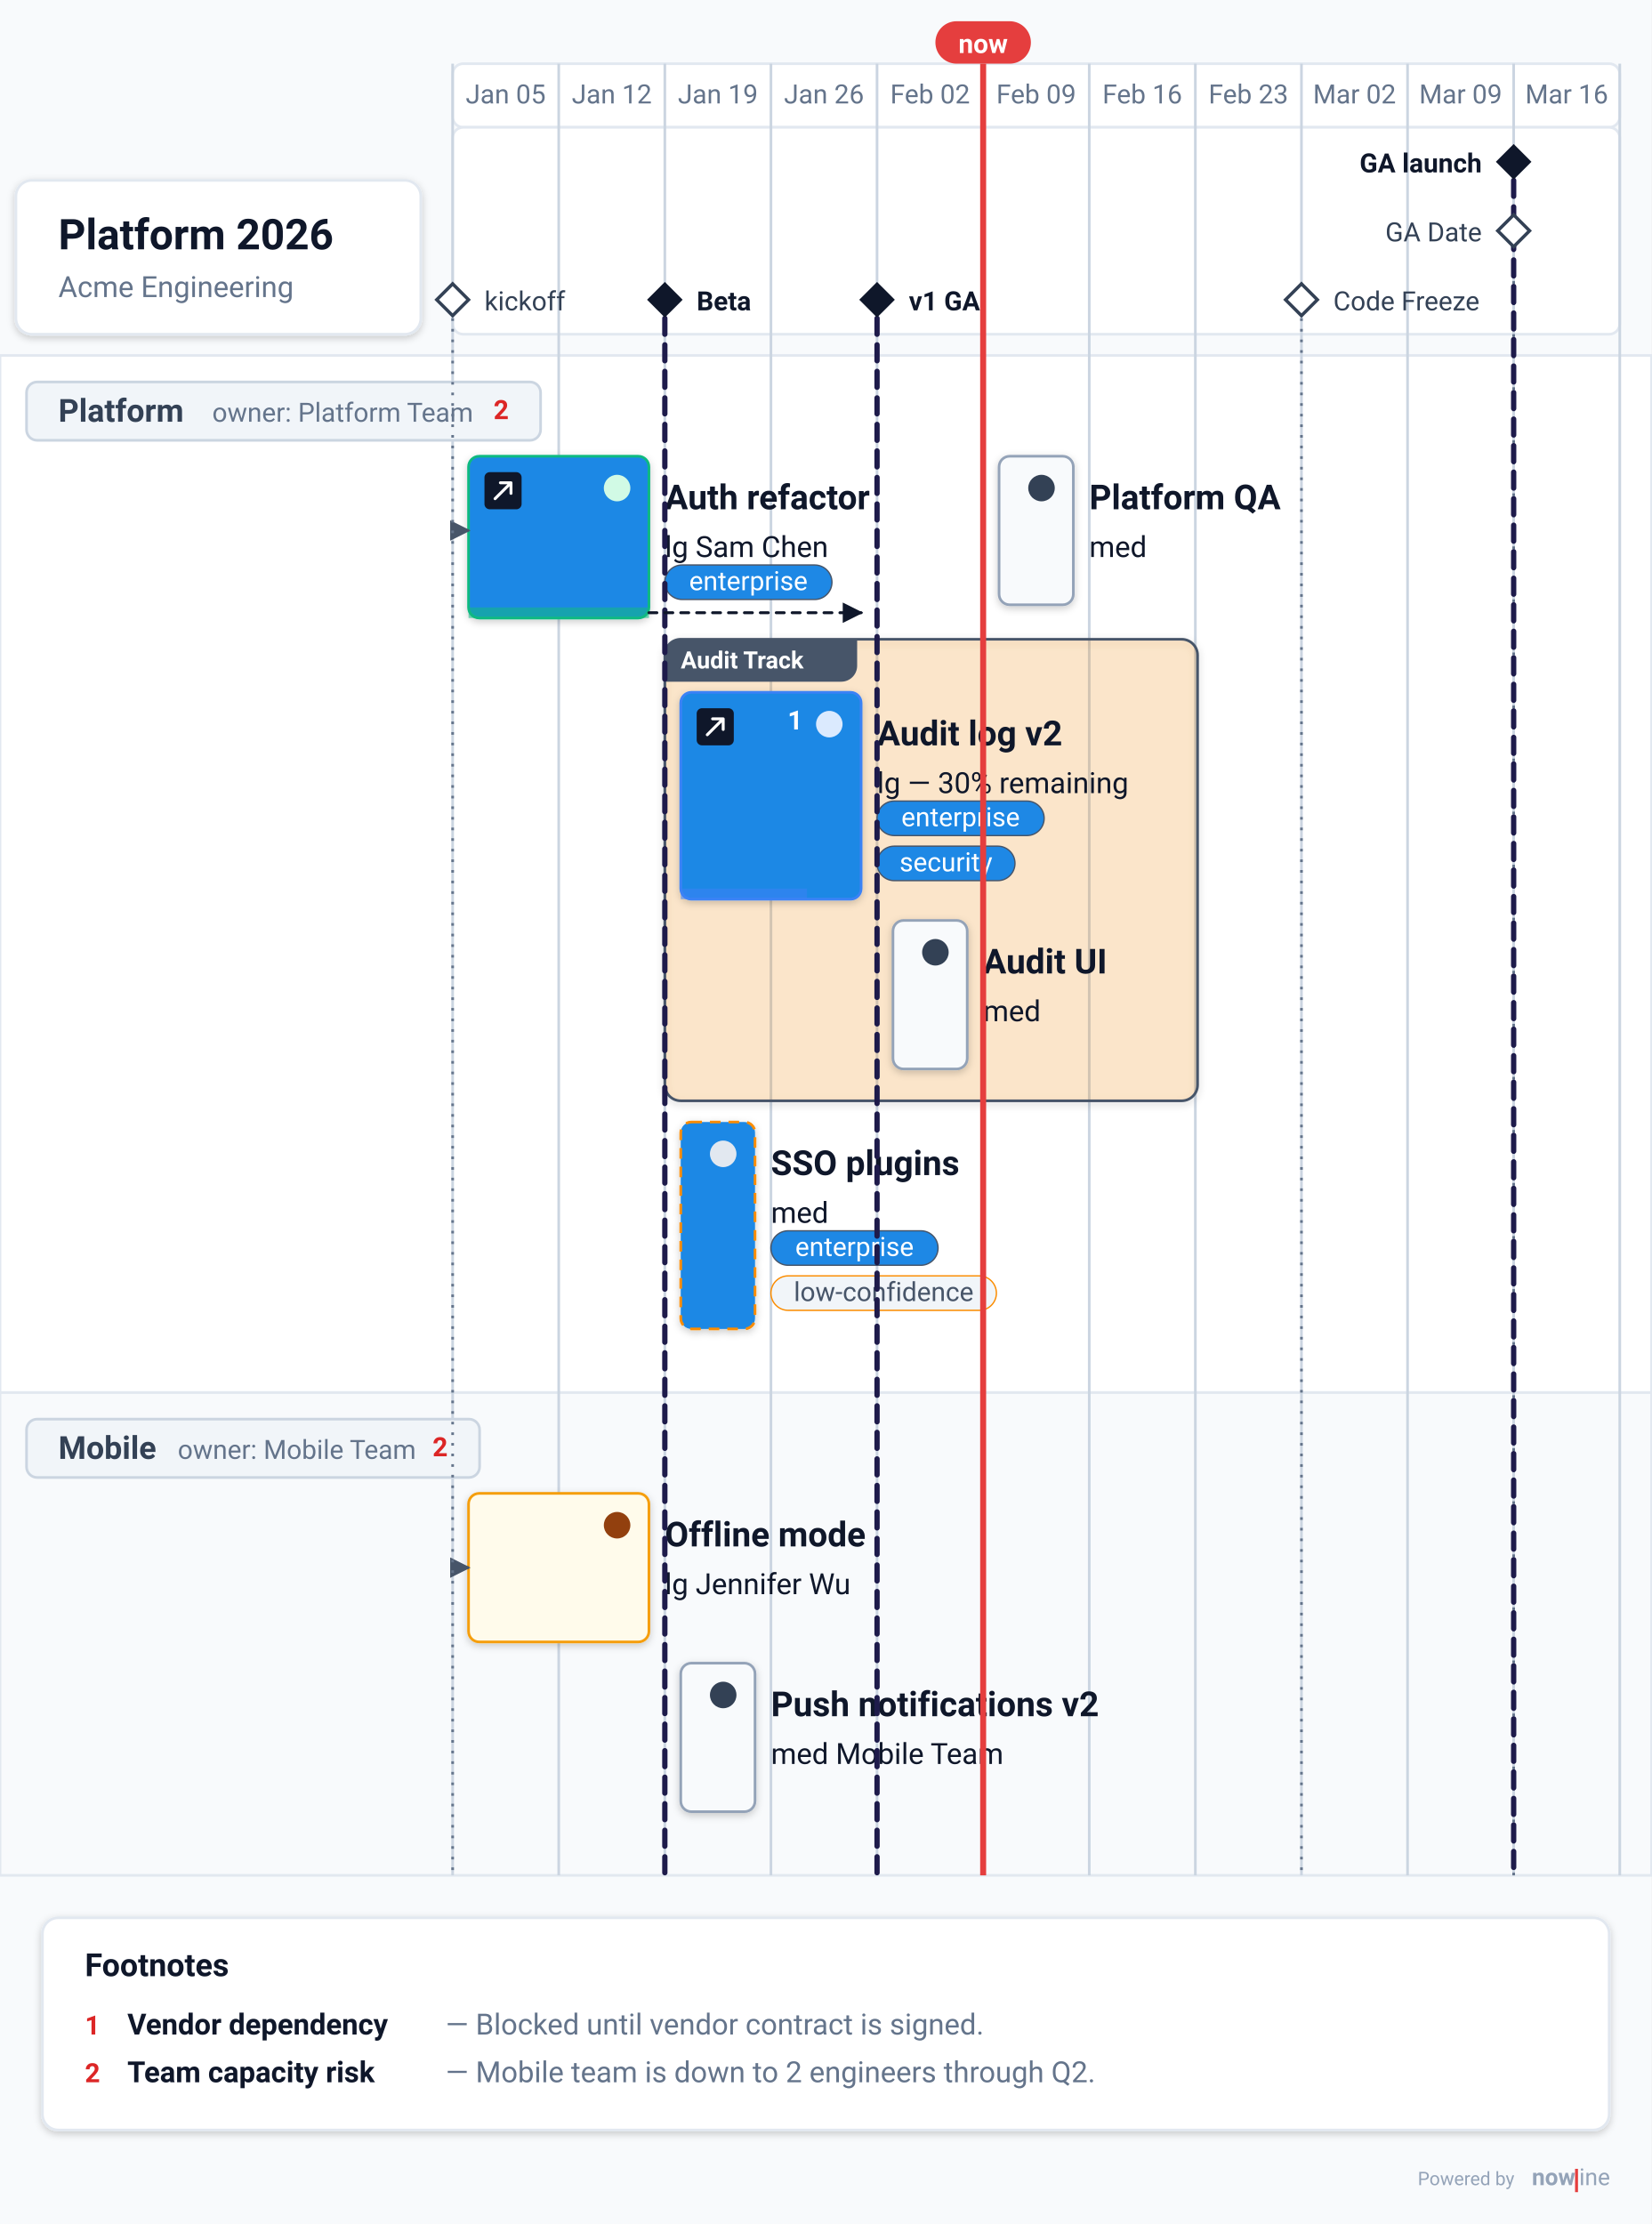
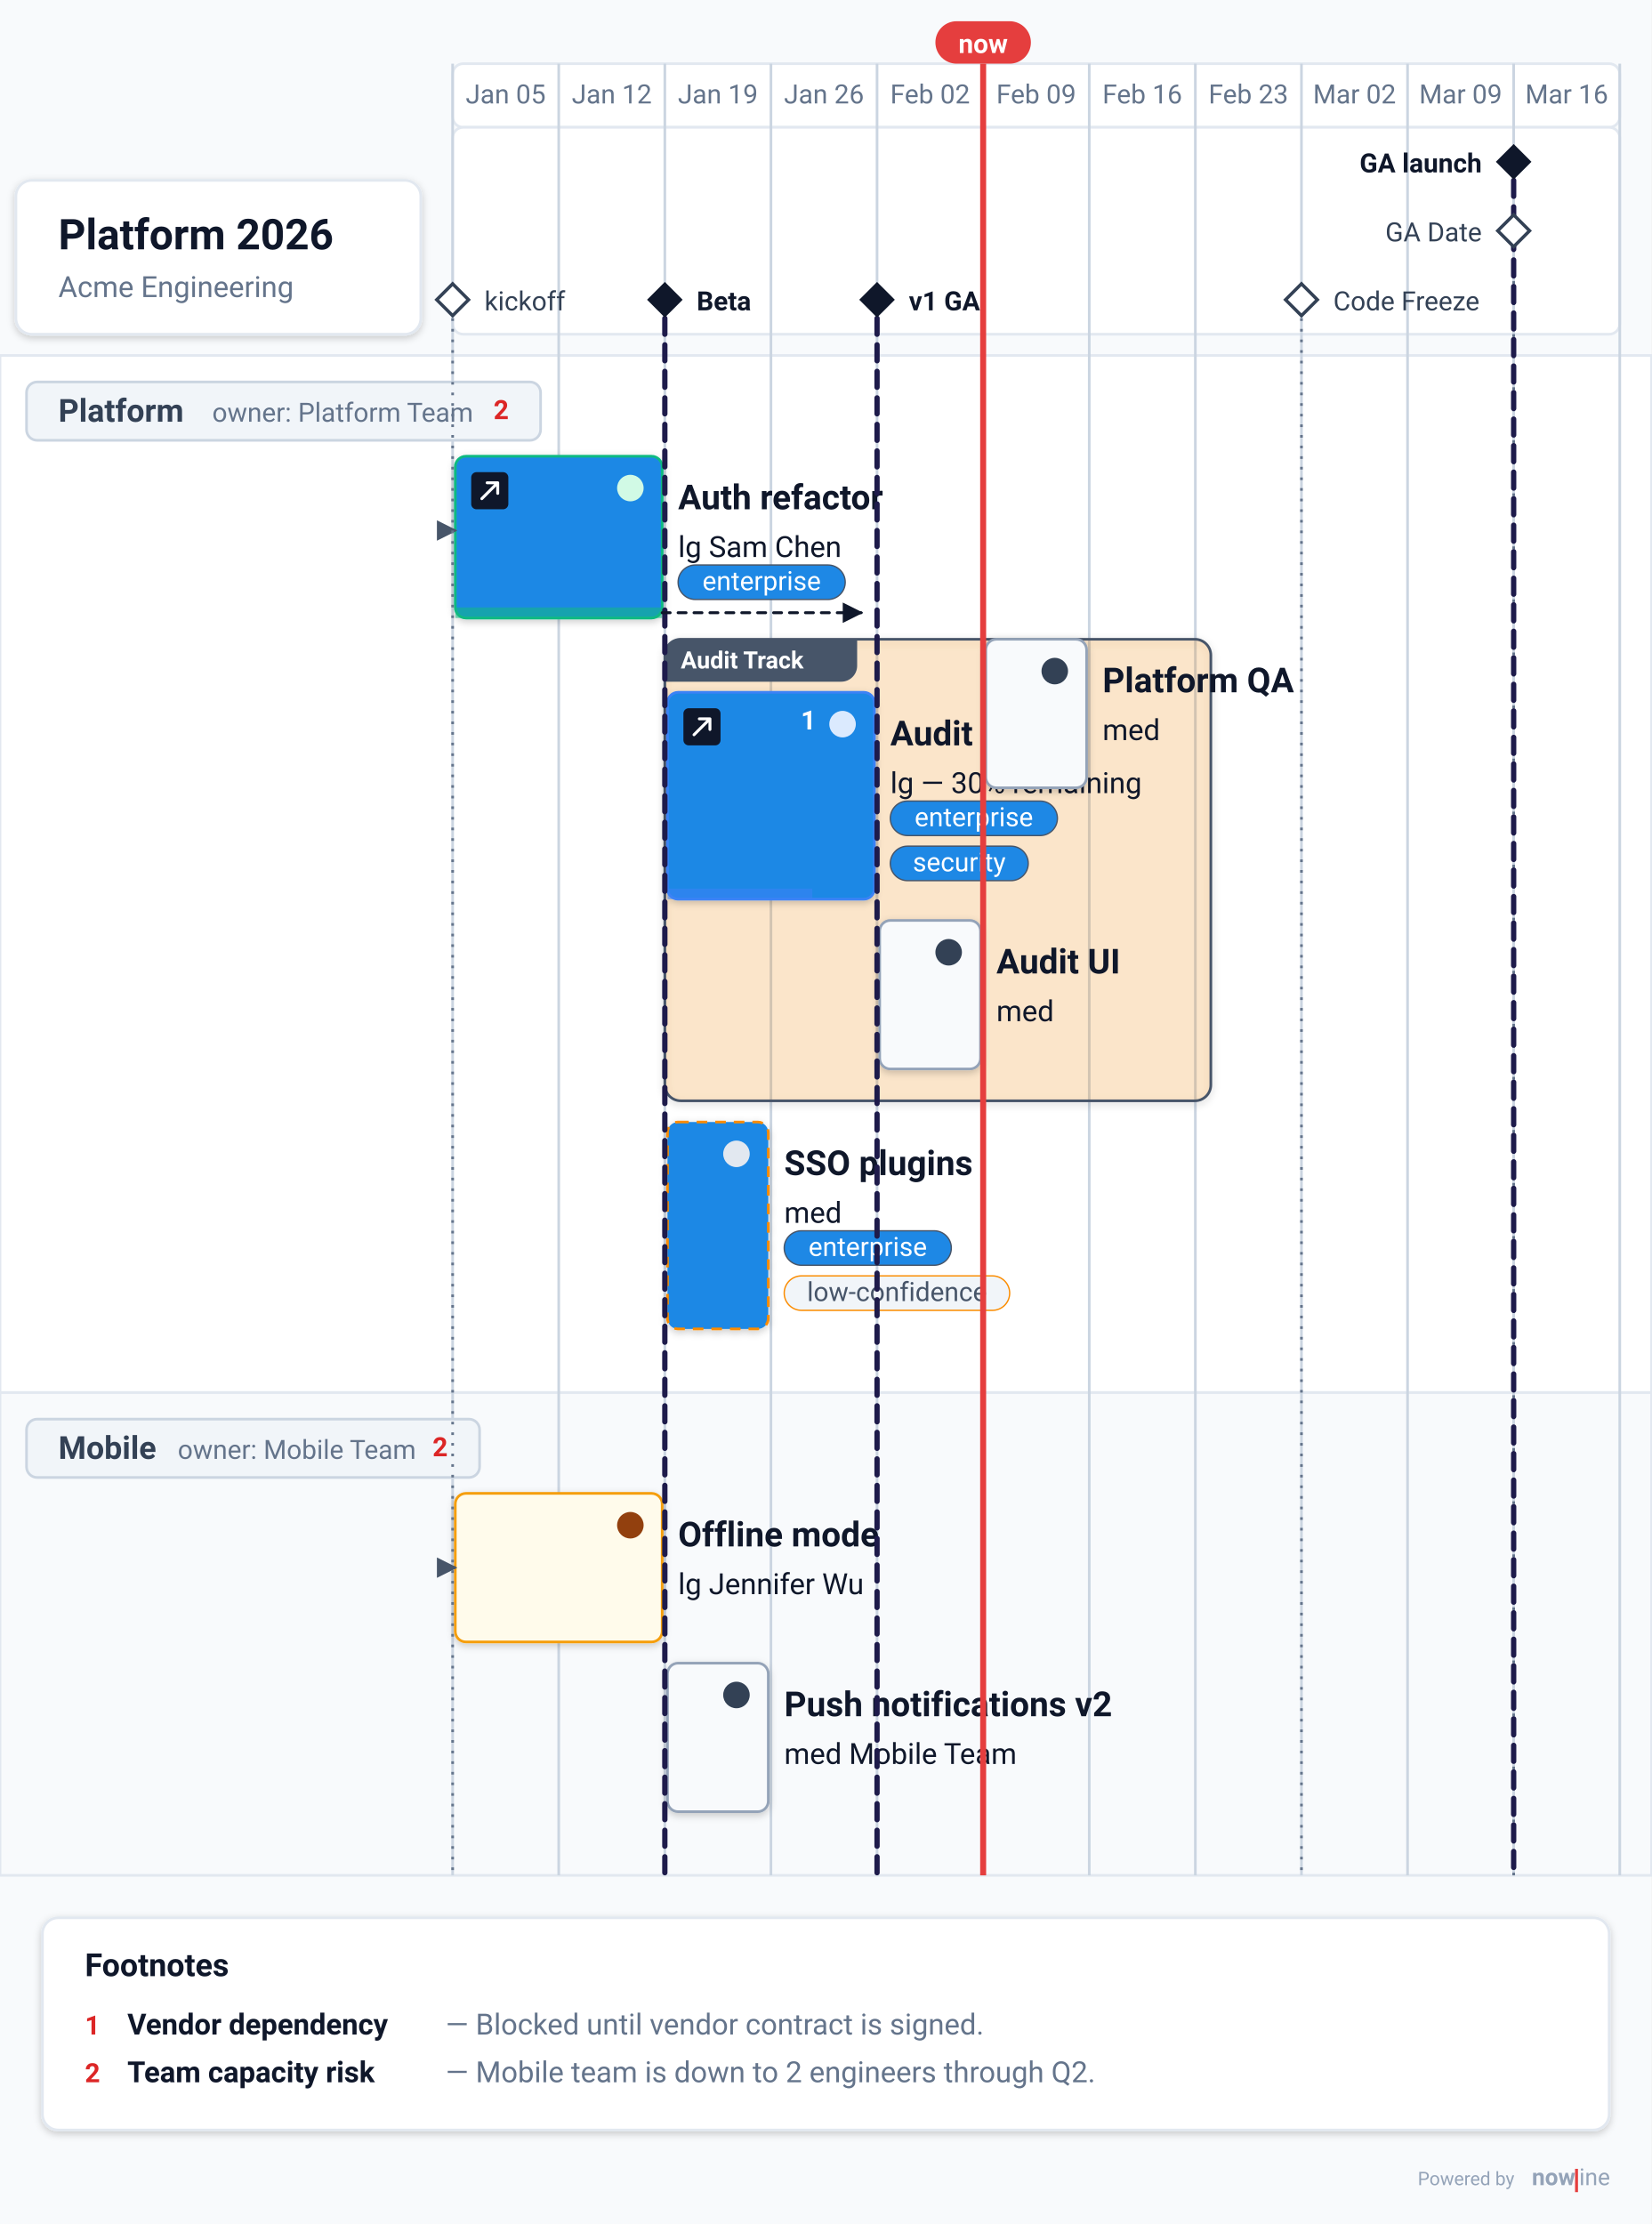
<svg xmlns="http://www.w3.org/2000/svg" data-generator="nowline" data-theme="light" height="838.44" viewBox="0 0 622.64 838.44" width="622.64">
  <defs>
    <filter height="200%" id="nl-0-root-shadow-subtle" width="200%" x="-50%" y="-50%">
      <feGaussianBlur in="SourceAlpha" stdDeviation="1.5" />
      <feOffset dx="0" dy="1" result="offsetblur" />
      <feComponentTransfer>
        <feFuncA type="linear" slope="0.2" />
      </feComponentTransfer>
      <feMerge>
        <feMergeNode />
        <feMergeNode in="SourceGraphic" />
      </feMerge>
    </filter>
    <filter height="200%" id="nl-0-root-shadow-soft" width="200%" x="-50%" y="-50%">
      <feGaussianBlur in="SourceAlpha" stdDeviation="5" />
      <feOffset dx="0" dy="3" result="offsetblur" />
      <feComponentTransfer>
        <feFuncA type="linear" slope="0.3" />
      </feComponentTransfer>
      <feMerge>
        <feMergeNode />
        <feMergeNode in="SourceGraphic" />
      </feMerge>
    </filter>
    <filter height="200%" id="nl-0-root-shadow-hard" width="200%" x="-50%" y="-50%">
      <feGaussianBlur in="SourceAlpha" stdDeviation="0" />
      <feOffset dx="2" dy="2" result="offsetblur" />
      <feComponentTransfer>
        <feFuncA type="linear" slope="0.45" />
      </feComponentTransfer>
      <feMerge>
        <feMergeNode />
        <feMergeNode in="SourceGraphic" />
      </feMerge>
    </filter>
    <marker id="nl-0-root-arrow" viewBox="0 0 10 10" refX="9" refY="5" markerWidth="7" markerHeight="7" orient="auto">
      <path d="M 0 0 L 10 5 L 0 10 z" fill="#475569" />
    </marker>
    <marker id="nl-0-root-arrow-light" viewBox="0 0 10 10" refX="9" refY="5" markerWidth="7" markerHeight="7" orient="auto">
      <path d="M 0 0 L 10 5 L 0 10 z" fill="#94a3b8" />
    </marker>
    <marker id="nl-0-root-arrow-dark" viewBox="0 0 10 10" refX="9" refY="5" markerWidth="7" markerHeight="7" orient="auto">
      <path d="M 0 0 L 10 5 L 0 10 z" fill="#0f172a" />
    </marker>
  </defs>
  <rect fill="#f8fafc" height="838.44" width="622.64" x="0" y="0" />
  <g data-layer="timeline">
    <rect fill="#ffffff" height="24" rx="4" ry="4" stroke="#e2e8f0" stroke-width="1" width="440" x="170.64" y="24" />
    <rect fill="#ffffff" height="78" rx="4" ry="4" stroke="#e2e8f0" stroke-width="1" width="440" x="170.64" y="48" />
    <text fill="#64748b" font-family="system-ui, -apple-system, &quot;Segoe UI&quot;, Roboto, sans-serif" font-size="10" text-anchor="middle" x="190.64" y="39">Jan 05</text>
    <text fill="#64748b" font-family="system-ui, -apple-system, &quot;Segoe UI&quot;, Roboto, sans-serif" font-size="10" text-anchor="middle" x="230.64" y="39">Jan 12</text>
    <text fill="#64748b" font-family="system-ui, -apple-system, &quot;Segoe UI&quot;, Roboto, sans-serif" font-size="10" text-anchor="middle" x="270.64" y="39">Jan 19</text>
    <text fill="#64748b" font-family="system-ui, -apple-system, &quot;Segoe UI&quot;, Roboto, sans-serif" font-size="10" text-anchor="middle" x="310.64" y="39">Jan 26</text>
    <text fill="#64748b" font-family="system-ui, -apple-system, &quot;Segoe UI&quot;, Roboto, sans-serif" font-size="10" text-anchor="middle" x="350.64" y="39">Feb 02</text>
    <text fill="#64748b" font-family="system-ui, -apple-system, &quot;Segoe UI&quot;, Roboto, sans-serif" font-size="10" text-anchor="middle" x="390.64" y="39">Feb 09</text>
    <text fill="#64748b" font-family="system-ui, -apple-system, &quot;Segoe UI&quot;, Roboto, sans-serif" font-size="10" text-anchor="middle" x="430.64" y="39">Feb 16</text>
    <text fill="#64748b" font-family="system-ui, -apple-system, &quot;Segoe UI&quot;, Roboto, sans-serif" font-size="10" text-anchor="middle" x="470.64" y="39">Feb 23</text>
    <text fill="#64748b" font-family="system-ui, -apple-system, &quot;Segoe UI&quot;, Roboto, sans-serif" font-size="10" text-anchor="middle" x="510.64" y="39">Mar 02</text>
    <text fill="#64748b" font-family="system-ui, -apple-system, &quot;Segoe UI&quot;, Roboto, sans-serif" font-size="10" text-anchor="middle" x="550.64" y="39">Mar 09</text>
    <text fill="#64748b" font-family="system-ui, -apple-system, &quot;Segoe UI&quot;, Roboto, sans-serif" font-size="10" text-anchor="middle" x="590.64" y="39">Mar 16</text>
  </g>
  <g data-id="platform" data-layer="swimlane-bg">
    <rect fill="#ffffff" height="391" stroke="#e2e8f0" stroke-width="1" width="622.64" x="0" y="134" />
  </g>
  <g data-id="mobile" data-layer="swimlane-bg">
    <rect fill="#f8fafc" height="182" stroke="#e2e8f0" stroke-width="1" width="622.64" x="0" y="525" />
  </g>
  <g data-layer="grid">
    <line stroke="#cbd5e1" stroke-width="1" x1="170.64" x2="170.64" y1="24" y2="707" />
    <line stroke="#cbd5e1" stroke-width="1" x1="210.64" x2="210.64" y1="24" y2="707" />
    <line stroke="#cbd5e1" stroke-width="1" x1="250.64" x2="250.64" y1="24" y2="707" />
    <line stroke="#cbd5e1" stroke-width="1" x1="290.64" x2="290.64" y1="24" y2="707" />
    <line stroke="#cbd5e1" stroke-width="1" x1="330.64" x2="330.64" y1="24" y2="707" />
    <line stroke="#cbd5e1" stroke-width="1" x1="370.64" x2="370.64" y1="24" y2="707" />
    <line stroke="#cbd5e1" stroke-width="1" x1="410.64" x2="410.64" y1="24" y2="707" />
    <line stroke="#cbd5e1" stroke-width="1" x1="450.64" x2="450.64" y1="24" y2="707" />
    <line stroke="#cbd5e1" stroke-width="1" x1="490.64" x2="490.64" y1="24" y2="707" />
    <line stroke="#cbd5e1" stroke-width="1" x1="530.64" x2="530.64" y1="24" y2="707" />
    <line stroke="#cbd5e1" stroke-width="1" x1="570.64" x2="570.64" y1="24" y2="707" />
    <line stroke="#cbd5e1" stroke-width="1" x1="610.64" x2="610.64" y1="24" y2="707" />
  </g>
  <g data-id="platform" data-layer="swimlane">
    <rect fill="#f1f5f9" height="22" rx="4" ry="4" stroke="#cbd5e1" stroke-width="1" width="193.8" x="10" y="144" />
    <text fill="#334155" font-family="system-ui, -apple-system, &quot;Segoe UI&quot;, Roboto, sans-serif" font-size="12" font-weight="600" x="22" y="159">Platform</text>
    <text fill="#64748b" font-family="system-ui, -apple-system, &quot;Segoe UI&quot;, Roboto, sans-serif" font-size="10" x="80" y="159">owner: Platform Team</text>
    <text fill="#dc2626" font-family="system-ui, -apple-system, &quot;Segoe UI&quot;, Roboto, sans-serif" font-size="10" font-weight="700" text-anchor="end" x="191.8" y="158">2</text>
    <g data-id="auth-refactor" data-layer="item">
-       <rect fill="#1e88e5" filter="url(#nl-0-root-shadow-subtle)" height="61" rx="4" ry="4" stroke="#10b981" stroke-width="1" width="68" x="176.64" y="172" />
-       <rect fill="#10b981" height="4" opacity="0.55" width="68" x="176.64" y="229" />
-       <circle cx="232.64" cy="184" fill="#d1fae5" r="5" />
-       <text fill="#0f172a" font-family="system-ui, -apple-system, &quot;Segoe UI&quot;, Roboto, sans-serif" font-size="13" font-weight="600" x="250.64" y="192">Auth refactor</text>
-       <text fill="#0f172a" font-family="system-ui, -apple-system, &quot;Segoe UI&quot;, Roboto, sans-serif" font-size="11" x="250.64" y="210">lg Sam Chen</text>
+       <rect fill="#1e88e5" filter="url(#nl-0-root-shadow-subtle)" height="61" rx="4" ry="4" stroke="#10b981" stroke-width="1" width="78" x="171.64" y="172" />
+       <rect fill="#10b981" height="4" opacity="0.55" width="78" x="171.64" y="229" />
+       <circle cx="237.64" cy="184" fill="#d1fae5" r="5" />
+       <text fill="#0f172a" font-family="system-ui, -apple-system, &quot;Segoe UI&quot;, Roboto, sans-serif" font-size="13" font-weight="600" x="255.64" y="192">Auth refactor</text>
+       <text fill="#0f172a" font-family="system-ui, -apple-system, &quot;Segoe UI&quot;, Roboto, sans-serif" font-size="11" x="255.64" y="210">lg Sam Chen</text>
      <a href="https://github.com/acme/auth/issues/123" rel="noopener" target="_blank">
-         <rect fill="#0f172a" height="14" rx="2" ry="2" width="14" x="182.64" y="178" />
-         <path d="M186.64 188 L192.64 182 M188.64 182 H192.64 V186" fill="none" stroke="#ffffff" stroke-linecap="round" stroke-linejoin="round" stroke-width="1.1" />
+         <rect fill="#0f172a" height="14" rx="2" ry="2" width="14" x="177.64" y="178" />
+         <path d="M181.64 188 L187.64 182 M183.64 182 H187.64 V186" fill="none" stroke="#ffffff" stroke-linecap="round" stroke-linejoin="round" stroke-width="1.1" />
      </a>
-       <rect fill="#1e88e5" height="13" rx="6.5" ry="6.5" stroke="#475569" stroke-width="0.5" width="63" x="250.64" y="213" />
-       <text fill="#ffffff" font-family="system-ui, -apple-system, &quot;Segoe UI&quot;, Roboto, sans-serif" font-size="10" font-style="normal" font-weight="400" text-anchor="middle" x="282.14" y="222.5">enterprise</text>
+       <rect fill="#1e88e5" height="13" rx="6.5" ry="6.5" stroke="#475569" stroke-width="0.5" width="63" x="255.64" y="213" />
+       <text fill="#ffffff" font-family="system-ui, -apple-system, &quot;Segoe UI&quot;, Roboto, sans-serif" font-size="10" font-style="normal" font-weight="400" text-anchor="middle" x="287.14" y="222.5">enterprise</text>
    </g>
    <g data-layer="parallel">
      <g data-id="audit-track" data-layer="group">
-         <rect fill="#fb8c00" fill-opacity="0.18" filter="url(#nl-0-root-shadow-subtle)" height="174" rx="6" ry="6" stroke="#475569" stroke-width="1" width="200.84" x="250.64" y="241" />
+         <rect fill="#fb8c00" fill-opacity="0.18" filter="url(#nl-0-root-shadow-subtle)" height="174" rx="6" ry="6" stroke="#475569" stroke-width="1" width="205.84" x="250.64" y="241" />
        <path d="M256.64 241H323.14V251A6 6 0 0 1 317.14 257H250.64V247A6 6 0 0 1 256.64 241Z" fill="#475569" />
        <text fill="#ffffff" font-family="system-ui, -apple-system, &quot;Segoe UI&quot;, Roboto, sans-serif" font-size="9" font-weight="600" x="256.64" y="252">Audit Track</text>
        <g data-id="audit-log" data-layer="item">
-           <rect fill="#1e88e5" filter="url(#nl-0-root-shadow-subtle)" height="78" rx="4" ry="4" stroke="#3b82f6" stroke-width="1" width="68" x="256.64" y="261" />
-           <rect fill="#3b82f6" height="4" opacity="0.55" width="47.6" x="256.64" y="335" />
-           <circle cx="312.64" cy="273" fill="#dbeafe" r="5" />
-           <text fill="#0f172a" font-family="system-ui, -apple-system, &quot;Segoe UI&quot;, Roboto, sans-serif" font-size="13" font-weight="600" x="330.64" y="281">Audit log v2</text>
-           <text fill="#0f172a" font-family="system-ui, -apple-system, &quot;Segoe UI&quot;, Roboto, sans-serif" font-size="11" x="330.64" y="299">lg — 30% remaining</text>
-           <text fill="#ffffff" font-family="system-ui, -apple-system, &quot;Segoe UI&quot;, Roboto, sans-serif" font-size="10" font-weight="700" text-anchor="end" x="302.64" y="275">1</text>
+           <rect fill="#1e88e5" filter="url(#nl-0-root-shadow-subtle)" height="78" rx="4" ry="4" stroke="#3b82f6" stroke-width="1" width="78" x="251.64" y="261" />
+           <rect fill="#3b82f6" height="4" opacity="0.55" width="54.6" x="251.64" y="335" />
+           <circle cx="317.64" cy="273" fill="#dbeafe" r="5" />
+           <text fill="#0f172a" font-family="system-ui, -apple-system, &quot;Segoe UI&quot;, Roboto, sans-serif" font-size="13" font-weight="600" x="335.64" y="281">Audit log v2</text>
+           <text fill="#0f172a" font-family="system-ui, -apple-system, &quot;Segoe UI&quot;, Roboto, sans-serif" font-size="11" x="335.64" y="299">lg — 30% remaining</text>
+           <text fill="#ffffff" font-family="system-ui, -apple-system, &quot;Segoe UI&quot;, Roboto, sans-serif" font-size="10" font-weight="700" text-anchor="end" x="307.64" y="275">1</text>
          <a href="https://wiki.acme.com/audit" rel="noopener" target="_blank">
-             <rect fill="#0f172a" height="14" rx="2" ry="2" width="14" x="262.64" y="267" />
-             <path d="M266.64 277 L272.64 271 M268.64 271 H272.64 V275" fill="none" stroke="#ffffff" stroke-linecap="round" stroke-linejoin="round" stroke-width="1.1" />
+             <rect fill="#0f172a" height="14" rx="2" ry="2" width="14" x="257.64" y="267" />
+             <path d="M261.64 277 L267.64 271 M263.64 271 H267.64 V275" fill="none" stroke="#ffffff" stroke-linecap="round" stroke-linejoin="round" stroke-width="1.1" />
          </a>
-           <rect fill="#1e88e5" height="13" rx="6.5" ry="6.5" stroke="#475569" stroke-width="0.5" width="63" x="330.64" y="302" />
-           <text fill="#ffffff" font-family="system-ui, -apple-system, &quot;Segoe UI&quot;, Roboto, sans-serif" font-size="10" font-style="normal" font-weight="400" text-anchor="middle" x="362.14" y="311.5">enterprise</text>
-           <rect fill="#1e88e5" height="13" rx="6.5" ry="6.5" stroke="#475569" stroke-width="0.5" width="52" x="330.64" y="319" />
-           <text fill="#ffffff" font-family="system-ui, -apple-system, &quot;Segoe UI&quot;, Roboto, sans-serif" font-size="10" font-style="normal" font-weight="400" text-anchor="middle" x="356.64" y="328.5">security</text>
+           <rect fill="#1e88e5" height="13" rx="6.5" ry="6.5" stroke="#475569" stroke-width="0.5" width="63" x="335.64" y="302" />
+           <text fill="#ffffff" font-family="system-ui, -apple-system, &quot;Segoe UI&quot;, Roboto, sans-serif" font-size="10" font-style="normal" font-weight="400" text-anchor="middle" x="367.14" y="311.5">enterprise</text>
+           <rect fill="#1e88e5" height="13" rx="6.5" ry="6.5" stroke="#475569" stroke-width="0.5" width="52" x="335.64" y="319" />
+           <text fill="#ffffff" font-family="system-ui, -apple-system, &quot;Segoe UI&quot;, Roboto, sans-serif" font-size="10" font-style="normal" font-weight="400" text-anchor="middle" x="361.64" y="328.5">security</text>
        </g>
        <g data-id="audit-ui" data-layer="item">
-           <rect fill="#f8fafc" filter="url(#nl-0-root-shadow-subtle)" height="56" rx="4" ry="4" stroke="#94a3b8" stroke-width="1" width="28" x="336.64" y="347" />
-           <circle cx="352.64" cy="359" fill="#334155" r="5" />
-           <text fill="#0f172a" font-family="system-ui, -apple-system, &quot;Segoe UI&quot;, Roboto, sans-serif" font-size="13" font-weight="600" x="370.64" y="367">Audit UI</text>
-           <text fill="#0f172a" font-family="system-ui, -apple-system, &quot;Segoe UI&quot;, Roboto, sans-serif" font-size="11" x="370.64" y="385">med</text>
+           <rect fill="#f8fafc" filter="url(#nl-0-root-shadow-subtle)" height="56" rx="4" ry="4" stroke="#94a3b8" stroke-width="1" width="38" x="331.64" y="347" />
+           <circle cx="357.64" cy="359" fill="#334155" r="5" />
+           <text fill="#0f172a" font-family="system-ui, -apple-system, &quot;Segoe UI&quot;, Roboto, sans-serif" font-size="13" font-weight="600" x="375.64" y="367">Audit UI</text>
+           <text fill="#0f172a" font-family="system-ui, -apple-system, &quot;Segoe UI&quot;, Roboto, sans-serif" font-size="11" x="375.64" y="385">med</text>
        </g>
      </g>
      <g data-id="sso" data-layer="item">
-         <rect fill="#1e88e5" filter="url(#nl-0-root-shadow-subtle)" height="78" rx="4" ry="4" stroke="#fb8c00" stroke-dasharray="4 3" stroke-width="1" width="28" x="256.64" y="423" />
-         <circle cx="272.64" cy="435" fill="#e2e8f0" r="5" />
-         <text fill="#0f172a" font-family="system-ui, -apple-system, &quot;Segoe UI&quot;, Roboto, sans-serif" font-size="13" font-weight="600" x="290.64" y="443">SSO plugins</text>
-         <text fill="#0f172a" font-family="system-ui, -apple-system, &quot;Segoe UI&quot;, Roboto, sans-serif" font-size="11" x="290.64" y="461">med</text>
-         <rect fill="#1e88e5" height="13" rx="6.5" ry="6.5" stroke="#475569" stroke-width="0.5" width="63" x="290.64" y="464" />
-         <text fill="#ffffff" font-family="system-ui, -apple-system, &quot;Segoe UI&quot;, Roboto, sans-serif" font-size="10" font-style="normal" font-weight="400" text-anchor="middle" x="322.14" y="473.5">enterprise</text>
-         <rect fill="#f1f5f9" height="13" rx="6.5" ry="6.5" stroke="#fb8c00" stroke-width="0.5" width="85" x="290.64" y="481" />
-         <text fill="#475569" font-family="system-ui, -apple-system, &quot;Segoe UI&quot;, Roboto, sans-serif" font-size="10" font-style="normal" font-weight="400" text-anchor="middle" x="333.14" y="490.5">low-confidence</text>
+         <rect fill="#1e88e5" filter="url(#nl-0-root-shadow-subtle)" height="78" rx="4" ry="4" stroke="#fb8c00" stroke-dasharray="4 3" stroke-width="1" width="38" x="251.64" y="423" />
+         <circle cx="277.64" cy="435" fill="#e2e8f0" r="5" />
+         <text fill="#0f172a" font-family="system-ui, -apple-system, &quot;Segoe UI&quot;, Roboto, sans-serif" font-size="13" font-weight="600" x="295.64" y="443">SSO plugins</text>
+         <text fill="#0f172a" font-family="system-ui, -apple-system, &quot;Segoe UI&quot;, Roboto, sans-serif" font-size="11" x="295.64" y="461">med</text>
+         <rect fill="#1e88e5" height="13" rx="6.5" ry="6.5" stroke="#475569" stroke-width="0.5" width="63" x="295.64" y="464" />
+         <text fill="#ffffff" font-family="system-ui, -apple-system, &quot;Segoe UI&quot;, Roboto, sans-serif" font-size="10" font-style="normal" font-weight="400" text-anchor="middle" x="327.14" y="473.5">enterprise</text>
+         <rect fill="#f1f5f9" height="13" rx="6.5" ry="6.5" stroke="#fb8c00" stroke-width="0.5" width="85" x="295.64" y="481" />
+         <text fill="#475569" font-family="system-ui, -apple-system, &quot;Segoe UI&quot;, Roboto, sans-serif" font-size="10" font-style="normal" font-weight="400" text-anchor="middle" x="338.14" y="490.5">low-confidence</text>
      </g>
    </g>
    <g data-id="platform-qa" data-layer="item">
-       <rect fill="#f8fafc" filter="url(#nl-0-root-shadow-subtle)" height="56" rx="4" ry="4" stroke="#94a3b8" stroke-width="1" width="28" x="376.64" y="172" />
-       <circle cx="392.64" cy="184" fill="#334155" r="5" />
-       <text fill="#0f172a" font-family="system-ui, -apple-system, &quot;Segoe UI&quot;, Roboto, sans-serif" font-size="13" font-weight="600" x="410.64" y="192">Platform QA</text>
-       <text fill="#0f172a" font-family="system-ui, -apple-system, &quot;Segoe UI&quot;, Roboto, sans-serif" font-size="11" x="410.64" y="210">med</text>
+       <rect fill="#f8fafc" filter="url(#nl-0-root-shadow-subtle)" height="56" rx="4" ry="4" stroke="#94a3b8" stroke-width="1" width="38" x="371.64" y="241" />
+       <circle cx="397.64" cy="253" fill="#334155" r="5" />
+       <text fill="#0f172a" font-family="system-ui, -apple-system, &quot;Segoe UI&quot;, Roboto, sans-serif" font-size="13" font-weight="600" x="415.64" y="261">Platform QA</text>
+       <text fill="#0f172a" font-family="system-ui, -apple-system, &quot;Segoe UI&quot;, Roboto, sans-serif" font-size="11" x="415.64" y="279">med</text>
    </g>
  </g>
  <g data-id="mobile" data-layer="swimlane">
    <rect fill="#f1f5f9" height="22" rx="4" ry="4" stroke="#cbd5e1" stroke-width="1" width="170.8" x="10" y="535" />
    <text fill="#334155" font-family="system-ui, -apple-system, &quot;Segoe UI&quot;, Roboto, sans-serif" font-size="12" font-weight="600" x="22" y="550">Mobile</text>
    <text fill="#64748b" font-family="system-ui, -apple-system, &quot;Segoe UI&quot;, Roboto, sans-serif" font-size="10" x="67" y="550">owner: Mobile Team</text>
    <text fill="#dc2626" font-family="system-ui, -apple-system, &quot;Segoe UI&quot;, Roboto, sans-serif" font-size="10" font-weight="700" text-anchor="end" x="168.8" y="549">2</text>
    <g data-id="offline" data-layer="item">
-       <rect fill="#fffbeb" filter="url(#nl-0-root-shadow-subtle)" height="56" rx="4" ry="4" stroke="#f59e0b" stroke-width="1" width="68" x="176.64" y="563" />
-       <circle cx="232.64" cy="575" fill="#92400e" r="5" />
-       <text fill="#0f172a" font-family="system-ui, -apple-system, &quot;Segoe UI&quot;, Roboto, sans-serif" font-size="13" font-weight="600" x="250.64" y="583">Offline mode</text>
-       <text fill="#0f172a" font-family="system-ui, -apple-system, &quot;Segoe UI&quot;, Roboto, sans-serif" font-size="11" x="250.64" y="601">lg Jennifer Wu</text>
+       <rect fill="#fffbeb" filter="url(#nl-0-root-shadow-subtle)" height="56" rx="4" ry="4" stroke="#f59e0b" stroke-width="1" width="78" x="171.64" y="563" />
+       <circle cx="237.64" cy="575" fill="#92400e" r="5" />
+       <text fill="#0f172a" font-family="system-ui, -apple-system, &quot;Segoe UI&quot;, Roboto, sans-serif" font-size="13" font-weight="600" x="255.64" y="583">Offline mode</text>
+       <text fill="#0f172a" font-family="system-ui, -apple-system, &quot;Segoe UI&quot;, Roboto, sans-serif" font-size="11" x="255.64" y="601">lg Jennifer Wu</text>
    </g>
    <g data-id="push-v2" data-layer="item">
-       <rect fill="#f8fafc" filter="url(#nl-0-root-shadow-subtle)" height="56" rx="4" ry="4" stroke="#94a3b8" stroke-width="1" width="28" x="256.64" y="627" />
-       <circle cx="272.64" cy="639" fill="#334155" r="5" />
-       <text fill="#0f172a" font-family="system-ui, -apple-system, &quot;Segoe UI&quot;, Roboto, sans-serif" font-size="13" font-weight="600" x="290.64" y="647">Push notifications v2</text>
-       <text fill="#0f172a" font-family="system-ui, -apple-system, &quot;Segoe UI&quot;, Roboto, sans-serif" font-size="11" x="290.64" y="665">med Mobile Team</text>
-     </g>
-   </g>
-   <path d="M170.64 200 L176.64 200" fill="none" marker-end="url(#nl-0-root-arrow)" stroke="#475569" stroke-linejoin="round" stroke-width="1.1" />
-   <path d="M170.64 591 L176.64 591" fill="none" marker-end="url(#nl-0-root-arrow)" stroke="#475569" stroke-linejoin="round" stroke-width="1.1" />
+       <rect fill="#f8fafc" filter="url(#nl-0-root-shadow-subtle)" height="56" rx="4" ry="4" stroke="#94a3b8" stroke-width="1" width="38" x="251.64" y="627" />
+       <circle cx="277.64" cy="639" fill="#334155" r="5" />
+       <text fill="#0f172a" font-family="system-ui, -apple-system, &quot;Segoe UI&quot;, Roboto, sans-serif" font-size="13" font-weight="600" x="295.64" y="647">Push notifications v2</text>
+       <text fill="#0f172a" font-family="system-ui, -apple-system, &quot;Segoe UI&quot;, Roboto, sans-serif" font-size="11" x="295.64" y="665">med Mobile Team</text>
+     </g>
+   </g>
+   <path d="M170.64 200 L171.64 200" fill="none" marker-end="url(#nl-0-root-arrow)" stroke="#475569" stroke-linejoin="round" stroke-width="1.1" />
+   <path d="M170.64 591 L171.64 591" fill="none" marker-end="url(#nl-0-root-arrow)" stroke="#475569" stroke-linejoin="round" stroke-width="1.1" />
  <line stroke="#64748b" stroke-dasharray="1 3" stroke-width="1" x1="170.64" x2="170.64" y1="120" y2="707" />
  <line stroke="#64748b" stroke-dasharray="1 3" stroke-width="1" x1="490.64" x2="490.64" y1="120" y2="707" />
  <line stroke="#64748b" stroke-dasharray="1 3" stroke-width="1" x1="570.64" x2="570.64" y1="94" y2="707" />
  <line stroke="#1e1b4b" stroke-dasharray="6 4" stroke-linecap="round" stroke-width="2" x1="250.64" x2="250.64" y1="120" y2="707" />
  <line stroke="#1e1b4b" stroke-dasharray="6 4" stroke-linecap="round" stroke-width="2" x1="330.64" x2="330.64" y1="120" y2="707" />
-   <path d="M244.64 231 H324.64" fill="none" marker-end="url(#nl-0-root-arrow-dark)" stroke="#0f172a" stroke-dasharray="3 3" stroke-linecap="round" stroke-width="1.1" />
+   <path d="M249.64 231 H324.64" fill="none" marker-end="url(#nl-0-root-arrow-dark)" stroke="#0f172a" stroke-dasharray="3 3" stroke-linecap="round" stroke-width="1.1" />
  <line stroke="#1e1b4b" stroke-dasharray="6 4" stroke-linecap="round" stroke-width="2" x1="570.64" x2="570.64" y1="68" y2="707" />
  <g data-id="kickoff" data-layer="anchor">
    <path d="M170.64 107 L176.64 113 L170.64 119 L164.64 113 Z" fill="#ffffff" stroke="#334155" stroke-width="1.25" />
    <text fill="#334155" font-family="system-ui, -apple-system, &quot;Segoe UI&quot;, Roboto, sans-serif" font-size="10" x="182.64" y="117">kickoff</text>
  </g>
  <g data-id="code-freeze" data-layer="anchor">
    <path d="M490.64 107 L496.64 113 L490.64 119 L484.64 113 Z" fill="#ffffff" stroke="#334155" stroke-width="1.25" />
    <text fill="#334155" font-family="system-ui, -apple-system, &quot;Segoe UI&quot;, Roboto, sans-serif" font-size="10" x="502.64" y="117">Code Freeze</text>
  </g>
  <g data-id="ga-date" data-layer="anchor">
    <path d="M570.64 81 L576.64 87 L570.64 93 L564.64 87 Z" fill="#ffffff" stroke="#334155" stroke-width="1.25" />
    <text fill="#334155" font-family="system-ui, -apple-system, &quot;Segoe UI&quot;, Roboto, sans-serif" font-size="10" text-anchor="end" x="558.64" y="91">GA Date</text>
  </g>
  <g data-id="beta" data-layer="milestone">
    <path d="M250.64 107 L256.64 113 L250.64 119 L244.64 113 Z" fill="#0f172a" stroke="#0f172a" stroke-width="1" />
    <text fill="#0f172a" font-family="system-ui, -apple-system, &quot;Segoe UI&quot;, Roboto, sans-serif" font-size="10" font-weight="600" x="262.64" y="117">Beta</text>
  </g>
  <g data-id="v1-ga" data-layer="milestone">
    <path d="M330.64 107 L336.64 113 L330.64 119 L324.64 113 Z" fill="#0f172a" stroke="#0f172a" stroke-width="1" />
    <text fill="#0f172a" font-family="system-ui, -apple-system, &quot;Segoe UI&quot;, Roboto, sans-serif" font-size="10" font-weight="600" x="342.64" y="117">v1 GA</text>
  </g>
  <g data-id="ga-launch" data-layer="milestone">
    <path d="M570.64 55 L576.64 61 L570.64 67 L564.64 61 Z" fill="#0f172a" stroke="#0f172a" stroke-width="1" />
    <text fill="#0f172a" font-family="system-ui, -apple-system, &quot;Segoe UI&quot;, Roboto, sans-serif" font-size="10" font-weight="600" text-anchor="end" x="558.64" y="65">GA launch</text>
  </g>
  <g data-layer="nowline">
    <line stroke="#e53e3e" stroke-width="2.25" x1="370.64" x2="370.64" y1="24" y2="707" />
    <rect fill="#e53e3e" height="16" rx="8" ry="8" width="36" x="352.64" y="8" />
    <text fill="#ffffff" font-family="system-ui, -apple-system, &quot;Segoe UI&quot;, Roboto, sans-serif" font-size="10" font-weight="700" text-anchor="middle" x="370.64" y="20">now</text>
  </g>
  <g data-layer="footnotes">
    <rect fill="#ffffff" filter="url(#nl-0-root-shadow-subtle)" height="80" rx="6" ry="6" stroke="#e2e8f0" stroke-width="1" width="590.64" x="16" y="723" />
    <text fill="#0f172a" font-family="system-ui, -apple-system, &quot;Segoe UI&quot;, Roboto, sans-serif" font-size="12" font-weight="700" x="32" y="745">Footnotes</text>
    <text fill="#dc2626" font-family="system-ui, -apple-system, &quot;Segoe UI&quot;, Roboto, sans-serif" font-size="10" font-weight="700" x="32" y="767">1</text>
    <text fill="#0f172a" font-family="system-ui, -apple-system, &quot;Segoe UI&quot;, Roboto, sans-serif" font-size="11" font-weight="600" x="48" y="767">Vendor dependency</text>
    <text fill="#64748b" font-family="system-ui, -apple-system, &quot;Segoe UI&quot;, Roboto, sans-serif" font-size="11" x="168" y="767">— Blocked until vendor contract is signed.</text>
    <text fill="#dc2626" font-family="system-ui, -apple-system, &quot;Segoe UI&quot;, Roboto, sans-serif" font-size="10" font-weight="700" x="32" y="785">2</text>
    <text fill="#0f172a" font-family="system-ui, -apple-system, &quot;Segoe UI&quot;, Roboto, sans-serif" font-size="11" font-weight="600" x="48" y="785">Team capacity risk</text>
    <text fill="#64748b" font-family="system-ui, -apple-system, &quot;Segoe UI&quot;, Roboto, sans-serif" font-size="11" x="168" y="785">— Mobile team is down to 2 engineers through Q2.</text>
  </g>
  <g data-id="nl-0-root-header" data-layer="header">
    <rect fill="#ffffff" filter="url(#nl-0-root-shadow-subtle)" height="58" rx="6" ry="6" stroke="#e2e8f0" stroke-width="1" width="152.64" x="6" y="68" />
    <text fill="#0f172a" font-family="system-ui, -apple-system, &quot;Segoe UI&quot;, Roboto, sans-serif" font-size="16" font-weight="600" x="22" y="94">Platform 2026</text>
    <text fill="#64748b" font-family="system-ui, -apple-system, &quot;Segoe UI&quot;, Roboto, sans-serif" font-size="11" x="22" y="112">Acme Engineering</text>
  </g>
  <a aria-label="Powered by nowline" href="https://nowline.io" rel="noopener" target="_blank">
    <g data-layer="attribution">
      <g transform="translate(534.48 815) scale(0.22)">
        <text fill="#94a3b8" font-family="system-ui, -apple-system, &quot;Segoe UI&quot;, Roboto, sans-serif" font-size="32" font-weight="400" x="0" y="40">Powered by</text>
        <text fill="#94a3b8" font-family="system-ui, -apple-system, &quot;Segoe UI&quot;, Roboto, sans-serif" font-size="40" font-weight="700" x="195.6" y="40">now</text>
        <rect fill="#e53e3e" height="40" width="5" x="269.6" y="12" />
        <text fill="#94a3b8" font-family="system-ui, -apple-system, &quot;Segoe UI&quot;, Roboto, sans-serif" font-size="40" font-weight="400" x="276.6" y="40">ine</text>
      </g>
    </g>
  </a>
</svg>
